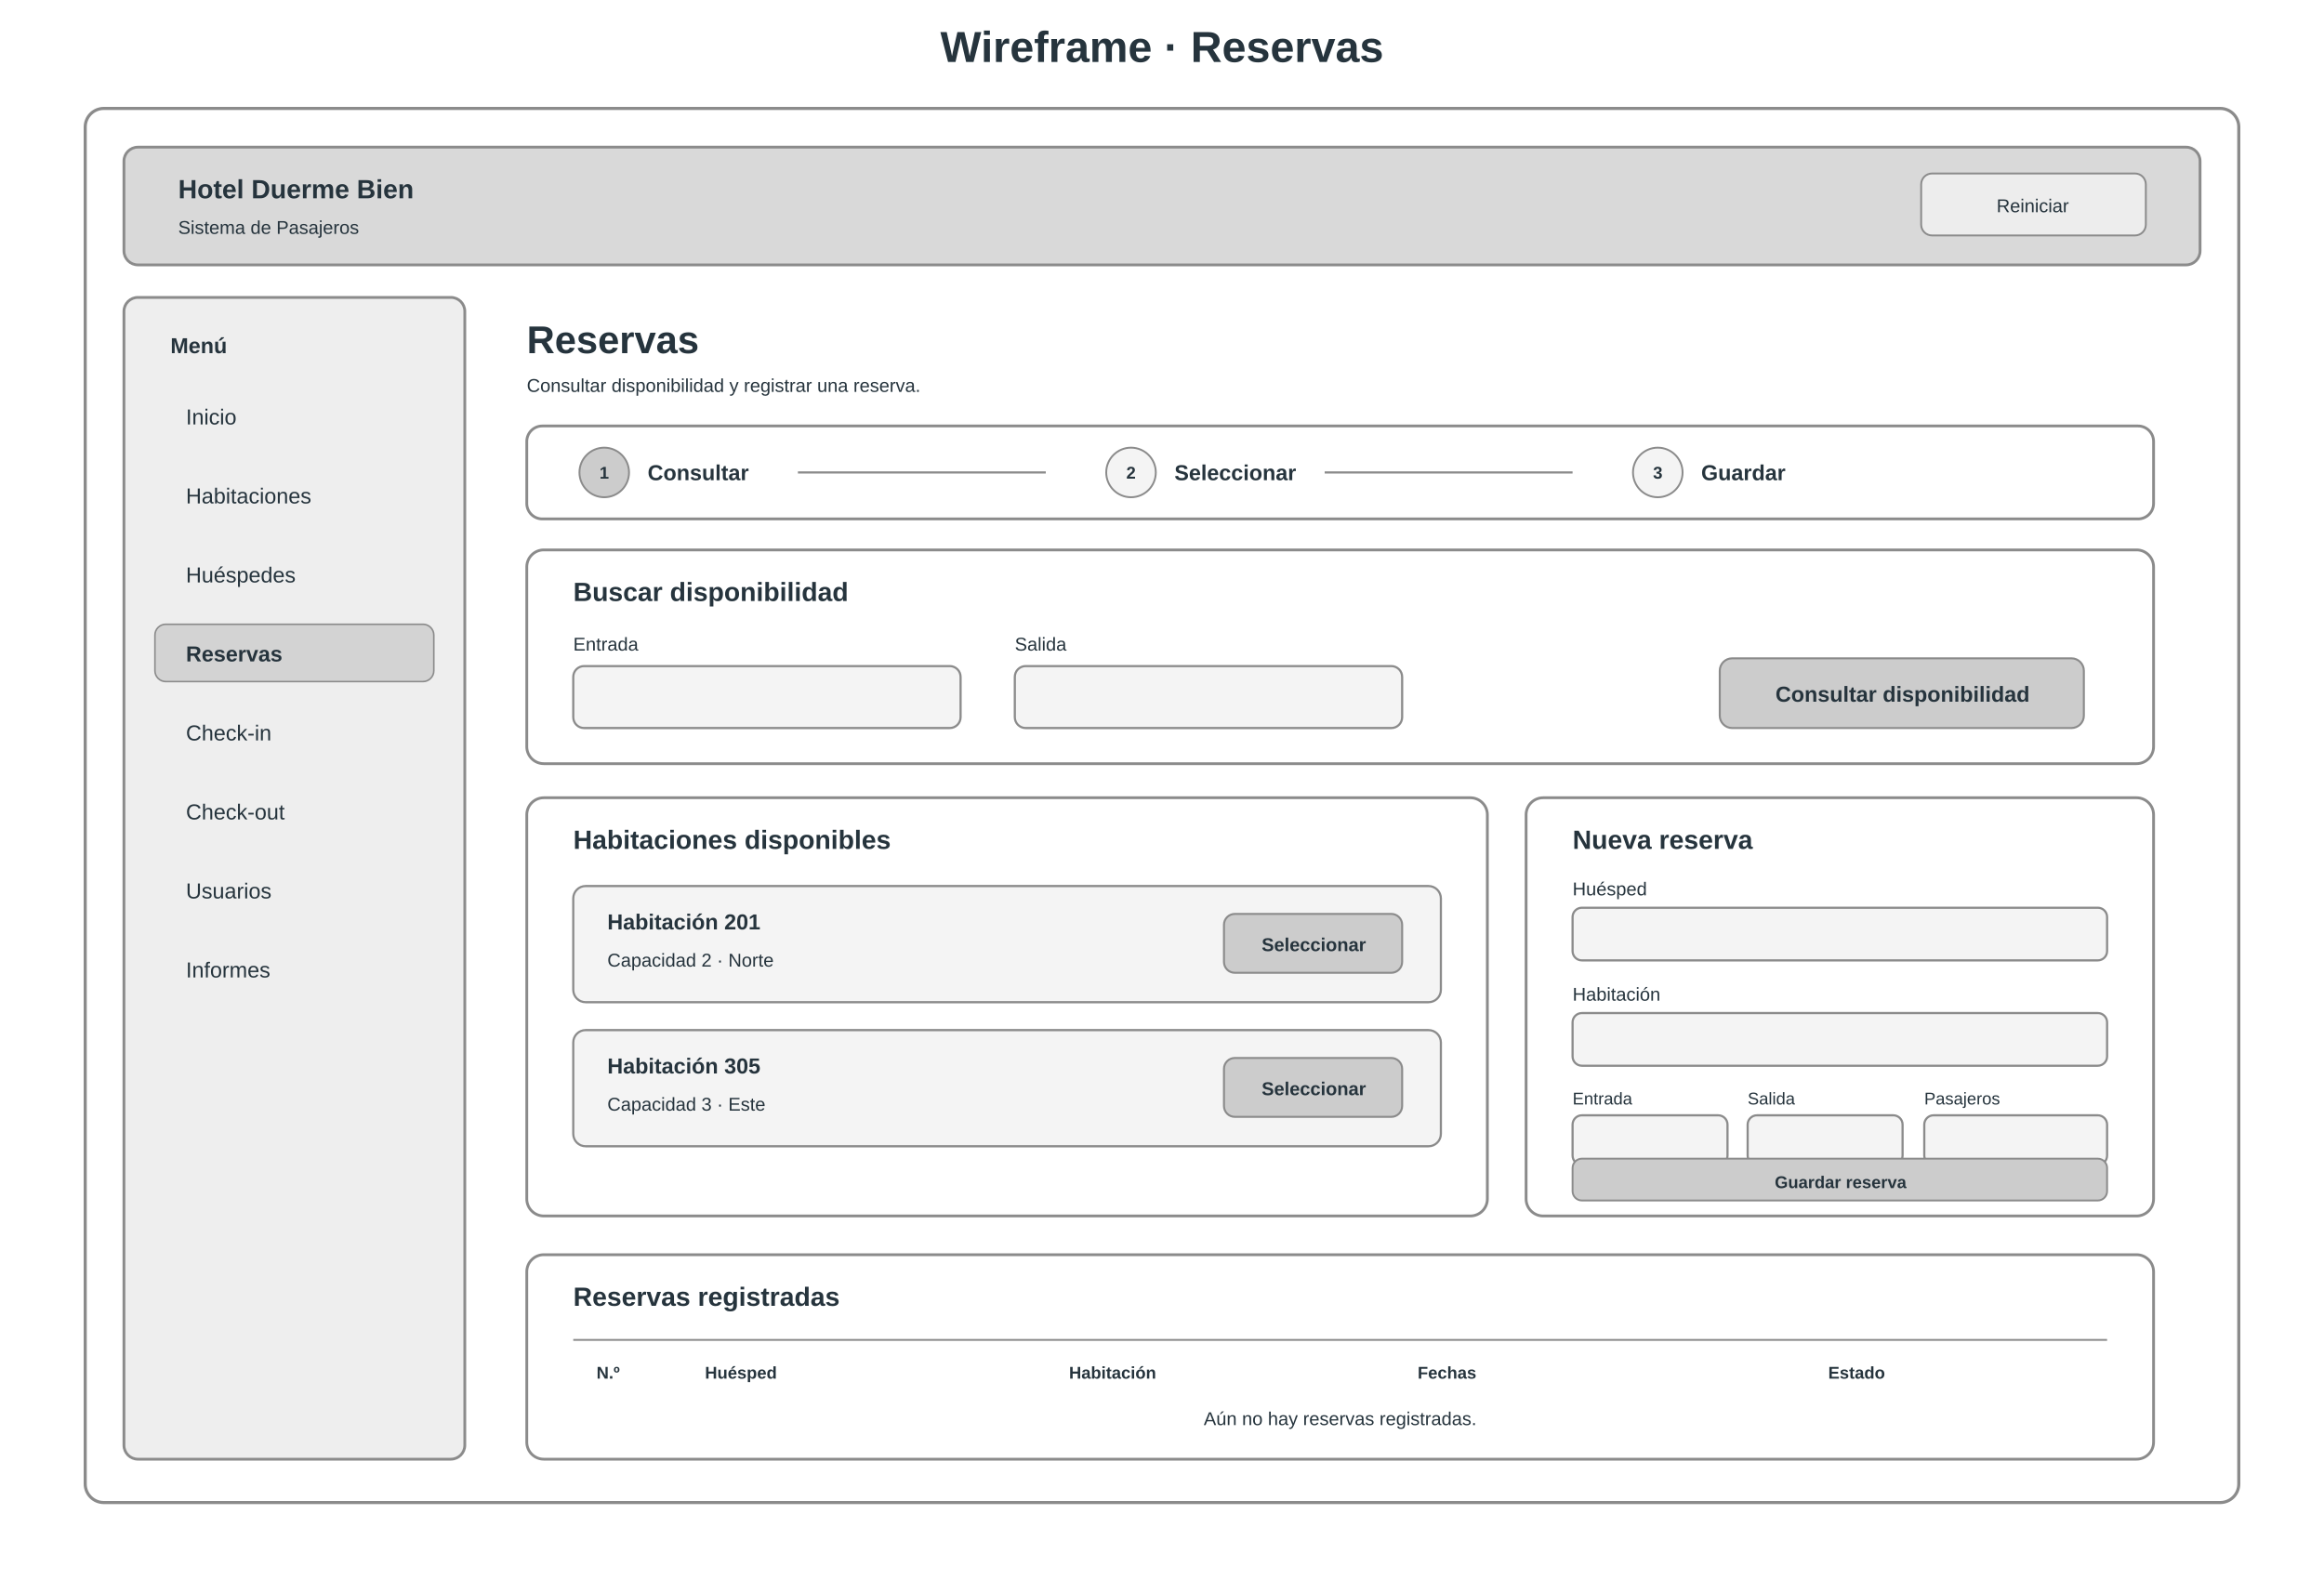
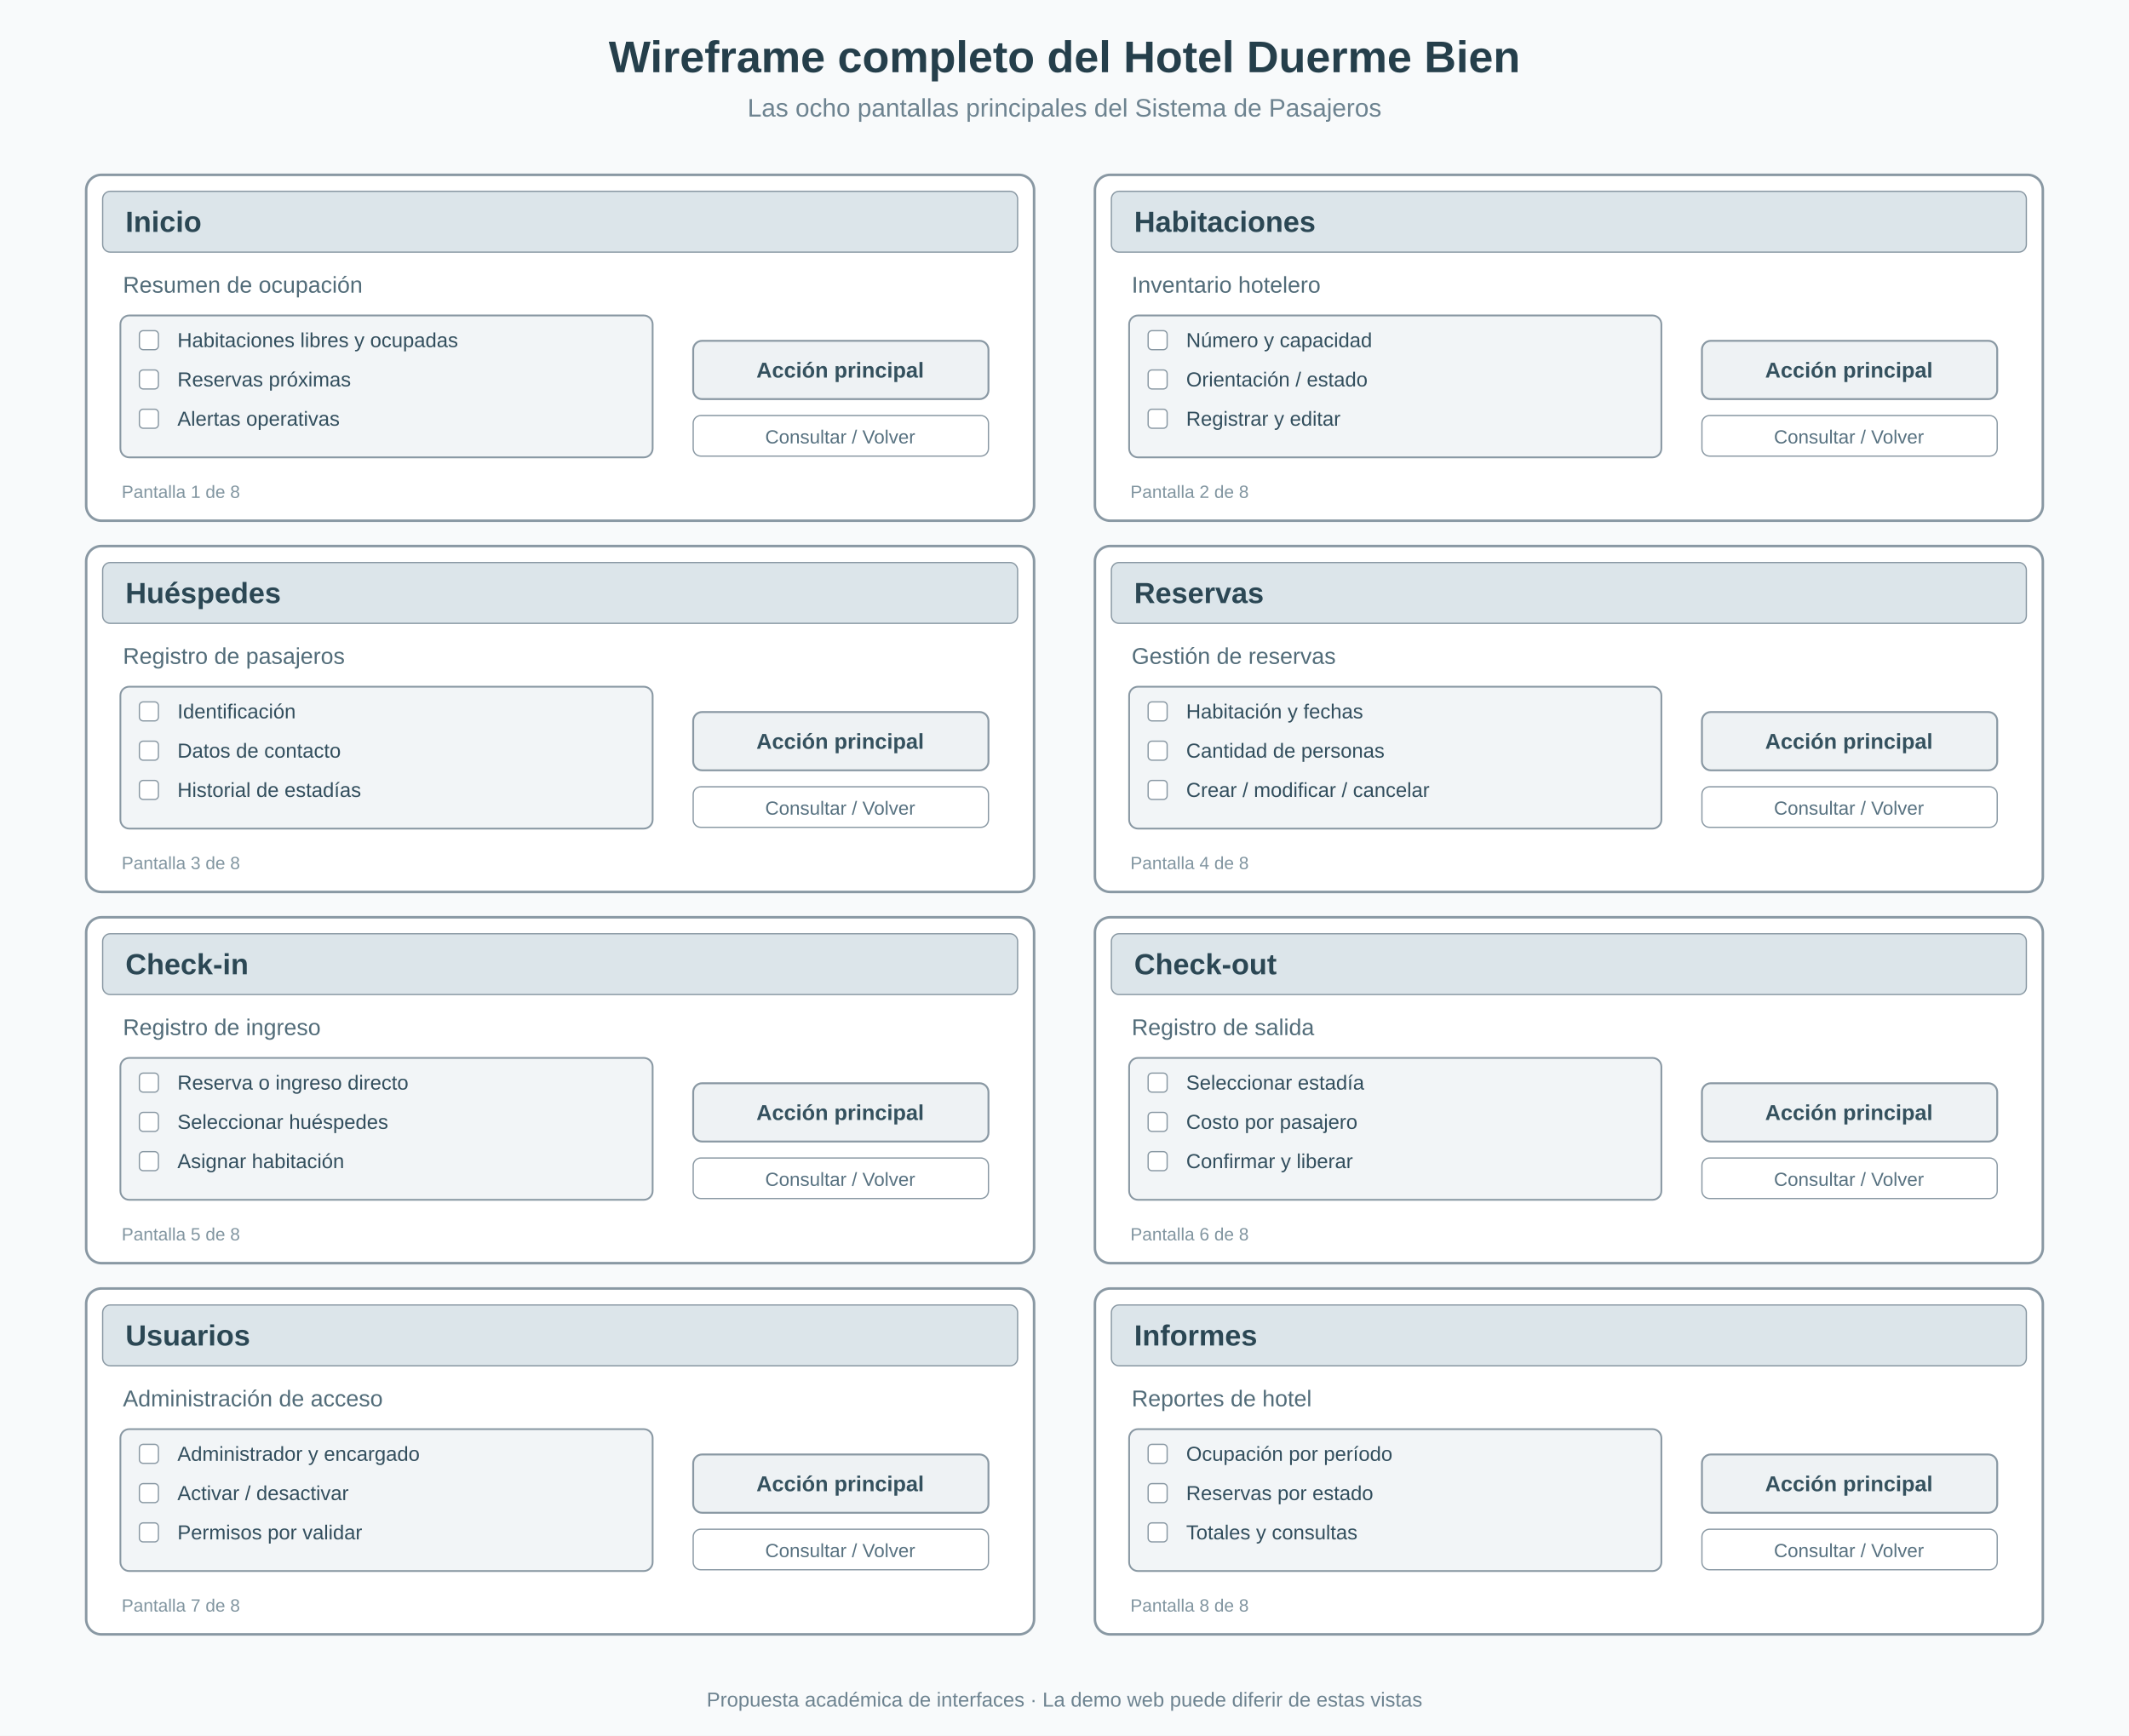
- <svg xmlns="http://www.w3.org/2000/svg" width="1500" height="1020" viewBox="0 0 1500 1020">
-   <defs>
-     <style>
- .t{font-family:Arial,sans-serif;fill:#26343d}.title{font-size:28px;font-weight:700}.h{font-size:17px;font-weight:700}.f{font-size:14px}.small{font-size:12px}.tiny{font-size:11px}
- .box{fill:#ffffff;stroke:#8b8b8b;stroke-width:1.8}.field{fill:#f4f4f4;stroke:#8b8b8b;stroke-width:1.4}
- </style>
-   </defs>
-   <rect width="1500" height="1020" fill="#ffffff" />
-   <text x="750" y="40" text-anchor="middle" class="t title">Wireframe · Reservas</text>
-   <rect x="55" y="70" width="1390" height="900" rx="12" fill="#ffffff" stroke="#8b8b8b" stroke-width="2" />
-   <rect x="80" y="95" width="1340" height="76" rx="9" fill="#d9d9d9" stroke="#8b8b8b" stroke-width="1.8" />
-   <text x="115" y="128" class="t h" fill="#30363a">Hotel Duerme Bien</text>
-   <text x="115" y="151" class="t small" fill="#30363a">Sistema de Pasajeros</text>
-   <rect x="1240" y="112" width="145" height="40" rx="7" fill="#ededed" stroke="#8b8b8b" stroke-width="1.2" />
-   <text x="1312" y="137" text-anchor="middle" class="t small" fill="#30363a">Reiniciar</text>
-   <rect x="80" y="192" width="220" height="750" rx="9" fill="#eeeeee" stroke="#8b8b8b" stroke-width="1.8" />
-   <text x="110" y="228" class="t f" fill="#30363a" font-weight="700">Menú</text>
-   <rect x="100" y="250" width="180" height="37" rx="7" fill="transparent" stroke="none" />
-   <text x="120" y="274" class="t f" fill="#30363a" font-weight="400">Inicio</text>
-   <rect x="100" y="301" width="180" height="37" rx="7" fill="transparent" stroke="none" />
-   <text x="120" y="325" class="t f" fill="#30363a" font-weight="400">Habitaciones</text>
-   <rect x="100" y="352" width="180" height="37" rx="7" fill="transparent" stroke="none" />
-   <text x="120" y="376" class="t f" fill="#30363a" font-weight="400">Huéspedes</text>
-   <rect x="100" y="403" width="180" height="37" rx="7" fill="#d3d3d3" stroke="#8b8b8b" />
-   <text x="120" y="427" class="t f" fill="#30363a" font-weight="700">Reservas</text>
-   <rect x="100" y="454" width="180" height="37" rx="7" fill="transparent" stroke="none" />
-   <text x="120" y="478" class="t f" fill="#30363a" font-weight="400">Check-in</text>
-   <rect x="100" y="505" width="180" height="37" rx="7" fill="transparent" stroke="none" />
-   <text x="120" y="529" class="t f" fill="#30363a" font-weight="400">Check-out</text>
-   <rect x="100" y="556" width="180" height="37" rx="7" fill="transparent" stroke="none" />
-   <text x="120" y="580" class="t f" fill="#30363a" font-weight="400">Usuarios</text>
-   <rect x="100" y="607" width="180" height="37" rx="7" fill="transparent" stroke="none" />
-   <text x="120" y="631" class="t f" fill="#30363a" font-weight="400">Informes</text>
-   <text x="340" y="228" class="t title" style="font-size:25px">Reservas</text>
-   <text x="340" y="253" class="t small">Consultar disponibilidad y registrar una reserva.</text>
-   <rect x="340" y="275" width="1050" height="60" rx="10" class="box" />
-   <circle cx="390" cy="305" r="16" fill="#cccccc" stroke="#8b8b8b" stroke-width="1.2" />
-   <text x="390" y="309" text-anchor="middle" class="t tiny" fill="#30363a" font-weight="700">1</text>
-   <text x="418" y="310" class="t f" font-weight="700">Consultar</text>
-   <line x1="515" y1="305" x2="675" y2="305" stroke="#8b8b8b" stroke-width="1.4" />
-   <circle cx="730" cy="305" r="16" fill="#f4f4f4" stroke="#8b8b8b" stroke-width="1.2" />
-   <text x="730" y="309" text-anchor="middle" class="t tiny" fill="#26343d" font-weight="700">2</text>
-   <text x="758" y="310" class="t f" font-weight="700">Seleccionar</text>
-   <line x1="855" y1="305" x2="1015" y2="305" stroke="#8b8b8b" stroke-width="1.4" />
-   <circle cx="1070" cy="305" r="16" fill="#f4f4f4" stroke="#8b8b8b" stroke-width="1.2" />
-   <text x="1070" y="309" text-anchor="middle" class="t tiny" fill="#26343d" font-weight="700">3</text>
-   <text x="1098" y="310" class="t f" font-weight="700">Guardar</text>
-   <rect x="340" y="355" width="1050" height="138" rx="11" class="box" />
-   <text x="370" y="388" class="t h">Buscar disponibilidad</text>
-   <text x="370" y="420" class="t small">Entrada</text>
-   <rect x="370" y="430" width="250" height="40" rx="7" class="field" />
-   <text x="655" y="420" class="t small">Salida</text>
-   <rect x="655" y="430" width="250" height="40" rx="7" class="field" />
-   <rect x="1110" y="425" width="235" height="45" rx="8" fill="#cccccc" stroke="#8b8b8b" stroke-width="1.3" />
-   <text x="1228" y="453" text-anchor="middle" class="t f" fill="#30363a" font-weight="700">Consultar disponibilidad</text>
-   <rect x="340" y="515" width="620" height="270" rx="11" class="box" />
-   <text x="370" y="548" class="t h">Habitaciones disponibles</text>
-   <rect x="370" y="572" width="560" height="75" rx="8" class="field" />
-   <text x="392" y="600" class="t f" font-weight="700">Habitación 201</text>
-   <text x="392" y="624" class="t small">Capacidad 2 · Norte</text>
-   <rect x="790" y="590" width="115" height="38" rx="7" fill="#cccccc" stroke="#8b8b8b" stroke-width="1.3" />
-   <text x="848" y="614" text-anchor="middle" class="t small" fill="#30363a" font-weight="700">Seleccionar</text>
-   <rect x="370" y="665" width="560" height="75" rx="8" class="field" />
-   <text x="392" y="693" class="t f" font-weight="700">Habitación 305</text>
-   <text x="392" y="717" class="t small">Capacidad 3 · Este</text>
-   <rect x="790" y="683" width="115" height="38" rx="7" fill="#cccccc" stroke="#8b8b8b" stroke-width="1.3" />
-   <text x="848" y="707" text-anchor="middle" class="t small" fill="#30363a" font-weight="700">Seleccionar</text>
-   <rect x="985" y="515" width="405" height="270" rx="11" class="box" />
-   <text x="1015" y="548" class="t h">Nueva reserva</text>
-   <text x="1015" y="578" class="t small">Huésped</text>
-   <rect x="1015" y="586" width="345" height="34" rx="6" class="field" />
-   <text x="1015" y="646" class="t small">Habitación</text>
-   <rect x="1015" y="654" width="345" height="34" rx="6" class="field" />
-   <text x="1015" y="713" class="t tiny">Entrada</text>
-   <rect x="1015" y="720" width="100" height="32" rx="6" class="field" />
-   <text x="1128" y="713" class="t tiny">Salida</text>
-   <rect x="1128" y="720" width="100" height="32" rx="6" class="field" />
-   <text x="1242" y="713" class="t tiny">Pasajeros</text>
-   <rect x="1242" y="720" width="118" height="32" rx="6" class="field" />
-   <rect x="1015" y="760" width="345" height="0" fill="none" />
-   <rect x="1015" y="752" width="345" height="0" fill="none" />
-   <rect x="1015" y="748" width="345" height="0" fill="none" />
-   <rect x="340" y="810" width="1050" height="132" rx="11" class="box" />
-   <text x="370" y="843" class="t h">Reservas registradas</text>
-   <line x1="370" y1="865" x2="1360" y2="865" stroke="#8b8b8b" stroke-width="1.2" />
-   <text x="385" y="890" class="t tiny" font-weight="700">N.º</text>
-   <text x="455" y="890" class="t tiny" font-weight="700">Huésped</text>
-   <text x="690" y="890" class="t tiny" font-weight="700">Habitación</text>
-   <text x="915" y="890" class="t tiny" font-weight="700">Fechas</text>
-   <text x="1180" y="890" class="t tiny" font-weight="700">Estado</text>
-   <text x="865" y="920" text-anchor="middle" class="t small" fill="#6d7a82">Aún no hay reservas registradas.</text>
-   <rect x="1015" y="758" width="345" height="0" fill="none" />
-   <rect x="1015" y="748" width="345" height="0" fill="none" />
-   <rect x="1015" y="748" width="345" height="0" fill="none" />
-   <rect x="1015" y="748" width="345" height="0" fill="none" />
-   <rect x="1015" y="748" width="345" height="0" fill="none" />
-   <rect x="1015" y="748" width="345" height="0" fill="none" />
-   <rect x="1015" y="748" width="345" height="27" rx="6" fill="#cccccc" stroke="#8b8b8b" stroke-width="1.2" />
-   <text x="1188" y="767" text-anchor="middle" class="t tiny" fill="#30363a" font-weight="700">Guardar reserva</text>
+ <svg xmlns="http://www.w3.org/2000/svg" width="1680" height="1370" viewBox="0 0 1680 1370" role="img" aria-label="Wireframe completo de Hotel Duerme Bien">
+   <rect width="1680" height="1370" fill="#f8fafb" />
+   <text x="840" y="57" text-anchor="middle" font-family="Arial,Helvetica,sans-serif" font-size="35" font-weight="700" fill="#253f4b">Wireframe completo del Hotel Duerme Bien</text>
+   <text x="840" y="92" text-anchor="middle" font-family="Arial,Helvetica,sans-serif" font-size="20" font-weight="400" fill="#6d8390">Las ocho pantallas principales del Sistema de Pasajeros</text>
+   <rect x="68" y="138" width="748" height="273" rx="12" fill="#fff" stroke="#8998a3" stroke-width="2" />
+   <rect x="81" y="151" width="722" height="48" rx="6" fill="#dce5ea" stroke="#8998a3" stroke-width="1" />
+   <text x="99" y="183" text-anchor="start" font-family="Arial,Helvetica,sans-serif" font-size="23" font-weight="700" fill="#2b4754">Inicio</text>
+   <text x="97" y="231" text-anchor="start" font-family="Arial,Helvetica,sans-serif" font-size="18" font-weight="400" fill="#526c79">Resumen de ocupación</text>
+   <rect x="95" y="249" width="420" height="112" rx="7" fill="#f2f5f7" stroke="#8998a3" stroke-width="1.4" />
+   <rect x="110" y="261" width="15" height="15" rx="3" fill="#fff" stroke="#8998a3" />
+   <text x="140" y="274" text-anchor="start" font-family="Arial,Helvetica,sans-serif" font-size="16" font-weight="400" fill="#324e5d">Habitaciones libres y ocupadas</text>
+   <rect x="110" y="292" width="15" height="15" rx="3" fill="#fff" stroke="#8998a3" />
+   <text x="140" y="305" text-anchor="start" font-family="Arial,Helvetica,sans-serif" font-size="16" font-weight="400" fill="#324e5d">Reservas próximas</text>
+   <rect x="110" y="323" width="15" height="15" rx="3" fill="#fff" stroke="#8998a3" />
+   <text x="140" y="336" text-anchor="start" font-family="Arial,Helvetica,sans-serif" font-size="16" font-weight="400" fill="#324e5d">Alertas operativas</text>
+   <rect x="547" y="269" width="233" height="46" rx="7" fill="#eef2f4" stroke="#8998a3" stroke-width="1.5" />
+   <text x="663" y="298" text-anchor="middle" font-family="Arial,Helvetica,sans-serif" font-size="17" font-weight="700" fill="#34515e">Acción principal</text>
+   <rect x="547" y="328" width="233" height="32" rx="6" fill="#fff" stroke="#8998a3" />
+   <text x="663" y="350" text-anchor="middle" font-family="Arial,Helvetica,sans-serif" font-size="15" font-weight="400" fill="#577180">Consultar / Volver</text>
+   <text x="96" y="393" text-anchor="start" font-family="Arial,Helvetica,sans-serif" font-size="14" font-weight="400" fill="#8195a0">Pantalla 1 de 8</text>
+   <rect x="864" y="138" width="748" height="273" rx="12" fill="#fff" stroke="#8998a3" stroke-width="2" />
+   <rect x="877" y="151" width="722" height="48" rx="6" fill="#dce5ea" stroke="#8998a3" stroke-width="1" />
+   <text x="895" y="183" text-anchor="start" font-family="Arial,Helvetica,sans-serif" font-size="23" font-weight="700" fill="#2b4754">Habitaciones</text>
+   <text x="893" y="231" text-anchor="start" font-family="Arial,Helvetica,sans-serif" font-size="18" font-weight="400" fill="#526c79">Inventario hotelero</text>
+   <rect x="891" y="249" width="420" height="112" rx="7" fill="#f2f5f7" stroke="#8998a3" stroke-width="1.4" />
+   <rect x="906" y="261" width="15" height="15" rx="3" fill="#fff" stroke="#8998a3" />
+   <text x="936" y="274" text-anchor="start" font-family="Arial,Helvetica,sans-serif" font-size="16" font-weight="400" fill="#324e5d">Número y capacidad</text>
+   <rect x="906" y="292" width="15" height="15" rx="3" fill="#fff" stroke="#8998a3" />
+   <text x="936" y="305" text-anchor="start" font-family="Arial,Helvetica,sans-serif" font-size="16" font-weight="400" fill="#324e5d">Orientación / estado</text>
+   <rect x="906" y="323" width="15" height="15" rx="3" fill="#fff" stroke="#8998a3" />
+   <text x="936" y="336" text-anchor="start" font-family="Arial,Helvetica,sans-serif" font-size="16" font-weight="400" fill="#324e5d">Registrar y editar</text>
+   <rect x="1343" y="269" width="233" height="46" rx="7" fill="#eef2f4" stroke="#8998a3" stroke-width="1.5" />
+   <text x="1459" y="298" text-anchor="middle" font-family="Arial,Helvetica,sans-serif" font-size="17" font-weight="700" fill="#34515e">Acción principal</text>
+   <rect x="1343" y="328" width="233" height="32" rx="6" fill="#fff" stroke="#8998a3" />
+   <text x="1459" y="350" text-anchor="middle" font-family="Arial,Helvetica,sans-serif" font-size="15" font-weight="400" fill="#577180">Consultar / Volver</text>
+   <text x="892" y="393" text-anchor="start" font-family="Arial,Helvetica,sans-serif" font-size="14" font-weight="400" fill="#8195a0">Pantalla 2 de 8</text>
+   <rect x="68" y="431" width="748" height="273" rx="12" fill="#fff" stroke="#8998a3" stroke-width="2" />
+   <rect x="81" y="444" width="722" height="48" rx="6" fill="#dce5ea" stroke="#8998a3" stroke-width="1" />
+   <text x="99" y="476" text-anchor="start" font-family="Arial,Helvetica,sans-serif" font-size="23" font-weight="700" fill="#2b4754">Huéspedes</text>
+   <text x="97" y="524" text-anchor="start" font-family="Arial,Helvetica,sans-serif" font-size="18" font-weight="400" fill="#526c79">Registro de pasajeros</text>
+   <rect x="95" y="542" width="420" height="112" rx="7" fill="#f2f5f7" stroke="#8998a3" stroke-width="1.4" />
+   <rect x="110" y="554" width="15" height="15" rx="3" fill="#fff" stroke="#8998a3" />
+   <text x="140" y="567" text-anchor="start" font-family="Arial,Helvetica,sans-serif" font-size="16" font-weight="400" fill="#324e5d">Identificación</text>
+   <rect x="110" y="585" width="15" height="15" rx="3" fill="#fff" stroke="#8998a3" />
+   <text x="140" y="598" text-anchor="start" font-family="Arial,Helvetica,sans-serif" font-size="16" font-weight="400" fill="#324e5d">Datos de contacto</text>
+   <rect x="110" y="616" width="15" height="15" rx="3" fill="#fff" stroke="#8998a3" />
+   <text x="140" y="629" text-anchor="start" font-family="Arial,Helvetica,sans-serif" font-size="16" font-weight="400" fill="#324e5d">Historial de estadías</text>
+   <rect x="547" y="562" width="233" height="46" rx="7" fill="#eef2f4" stroke="#8998a3" stroke-width="1.5" />
+   <text x="663" y="591" text-anchor="middle" font-family="Arial,Helvetica,sans-serif" font-size="17" font-weight="700" fill="#34515e">Acción principal</text>
+   <rect x="547" y="621" width="233" height="32" rx="6" fill="#fff" stroke="#8998a3" />
+   <text x="663" y="643" text-anchor="middle" font-family="Arial,Helvetica,sans-serif" font-size="15" font-weight="400" fill="#577180">Consultar / Volver</text>
+   <text x="96" y="686" text-anchor="start" font-family="Arial,Helvetica,sans-serif" font-size="14" font-weight="400" fill="#8195a0">Pantalla 3 de 8</text>
+   <rect x="864" y="431" width="748" height="273" rx="12" fill="#fff" stroke="#8998a3" stroke-width="2" />
+   <rect x="877" y="444" width="722" height="48" rx="6" fill="#dce5ea" stroke="#8998a3" stroke-width="1" />
+   <text x="895" y="476" text-anchor="start" font-family="Arial,Helvetica,sans-serif" font-size="23" font-weight="700" fill="#2b4754">Reservas</text>
+   <text x="893" y="524" text-anchor="start" font-family="Arial,Helvetica,sans-serif" font-size="18" font-weight="400" fill="#526c79">Gestión de reservas</text>
+   <rect x="891" y="542" width="420" height="112" rx="7" fill="#f2f5f7" stroke="#8998a3" stroke-width="1.4" />
+   <rect x="906" y="554" width="15" height="15" rx="3" fill="#fff" stroke="#8998a3" />
+   <text x="936" y="567" text-anchor="start" font-family="Arial,Helvetica,sans-serif" font-size="16" font-weight="400" fill="#324e5d">Habitación y fechas</text>
+   <rect x="906" y="585" width="15" height="15" rx="3" fill="#fff" stroke="#8998a3" />
+   <text x="936" y="598" text-anchor="start" font-family="Arial,Helvetica,sans-serif" font-size="16" font-weight="400" fill="#324e5d">Cantidad de personas</text>
+   <rect x="906" y="616" width="15" height="15" rx="3" fill="#fff" stroke="#8998a3" />
+   <text x="936" y="629" text-anchor="start" font-family="Arial,Helvetica,sans-serif" font-size="16" font-weight="400" fill="#324e5d">Crear / modificar / cancelar</text>
+   <rect x="1343" y="562" width="233" height="46" rx="7" fill="#eef2f4" stroke="#8998a3" stroke-width="1.5" />
+   <text x="1459" y="591" text-anchor="middle" font-family="Arial,Helvetica,sans-serif" font-size="17" font-weight="700" fill="#34515e">Acción principal</text>
+   <rect x="1343" y="621" width="233" height="32" rx="6" fill="#fff" stroke="#8998a3" />
+   <text x="1459" y="643" text-anchor="middle" font-family="Arial,Helvetica,sans-serif" font-size="15" font-weight="400" fill="#577180">Consultar / Volver</text>
+   <text x="892" y="686" text-anchor="start" font-family="Arial,Helvetica,sans-serif" font-size="14" font-weight="400" fill="#8195a0">Pantalla 4 de 8</text>
+   <rect x="68" y="724" width="748" height="273" rx="12" fill="#fff" stroke="#8998a3" stroke-width="2" />
+   <rect x="81" y="737" width="722" height="48" rx="6" fill="#dce5ea" stroke="#8998a3" stroke-width="1" />
+   <text x="99" y="769" text-anchor="start" font-family="Arial,Helvetica,sans-serif" font-size="23" font-weight="700" fill="#2b4754">Check-in</text>
+   <text x="97" y="817" text-anchor="start" font-family="Arial,Helvetica,sans-serif" font-size="18" font-weight="400" fill="#526c79">Registro de ingreso</text>
+   <rect x="95" y="835" width="420" height="112" rx="7" fill="#f2f5f7" stroke="#8998a3" stroke-width="1.4" />
+   <rect x="110" y="847" width="15" height="15" rx="3" fill="#fff" stroke="#8998a3" />
+   <text x="140" y="860" text-anchor="start" font-family="Arial,Helvetica,sans-serif" font-size="16" font-weight="400" fill="#324e5d">Reserva o ingreso directo</text>
+   <rect x="110" y="878" width="15" height="15" rx="3" fill="#fff" stroke="#8998a3" />
+   <text x="140" y="891" text-anchor="start" font-family="Arial,Helvetica,sans-serif" font-size="16" font-weight="400" fill="#324e5d">Seleccionar huéspedes</text>
+   <rect x="110" y="909" width="15" height="15" rx="3" fill="#fff" stroke="#8998a3" />
+   <text x="140" y="922" text-anchor="start" font-family="Arial,Helvetica,sans-serif" font-size="16" font-weight="400" fill="#324e5d">Asignar habitación</text>
+   <rect x="547" y="855" width="233" height="46" rx="7" fill="#eef2f4" stroke="#8998a3" stroke-width="1.5" />
+   <text x="663" y="884" text-anchor="middle" font-family="Arial,Helvetica,sans-serif" font-size="17" font-weight="700" fill="#34515e">Acción principal</text>
+   <rect x="547" y="914" width="233" height="32" rx="6" fill="#fff" stroke="#8998a3" />
+   <text x="663" y="936" text-anchor="middle" font-family="Arial,Helvetica,sans-serif" font-size="15" font-weight="400" fill="#577180">Consultar / Volver</text>
+   <text x="96" y="979" text-anchor="start" font-family="Arial,Helvetica,sans-serif" font-size="14" font-weight="400" fill="#8195a0">Pantalla 5 de 8</text>
+   <rect x="864" y="724" width="748" height="273" rx="12" fill="#fff" stroke="#8998a3" stroke-width="2" />
+   <rect x="877" y="737" width="722" height="48" rx="6" fill="#dce5ea" stroke="#8998a3" stroke-width="1" />
+   <text x="895" y="769" text-anchor="start" font-family="Arial,Helvetica,sans-serif" font-size="23" font-weight="700" fill="#2b4754">Check-out</text>
+   <text x="893" y="817" text-anchor="start" font-family="Arial,Helvetica,sans-serif" font-size="18" font-weight="400" fill="#526c79">Registro de salida</text>
+   <rect x="891" y="835" width="420" height="112" rx="7" fill="#f2f5f7" stroke="#8998a3" stroke-width="1.4" />
+   <rect x="906" y="847" width="15" height="15" rx="3" fill="#fff" stroke="#8998a3" />
+   <text x="936" y="860" text-anchor="start" font-family="Arial,Helvetica,sans-serif" font-size="16" font-weight="400" fill="#324e5d">Seleccionar estadía</text>
+   <rect x="906" y="878" width="15" height="15" rx="3" fill="#fff" stroke="#8998a3" />
+   <text x="936" y="891" text-anchor="start" font-family="Arial,Helvetica,sans-serif" font-size="16" font-weight="400" fill="#324e5d">Costo por pasajero</text>
+   <rect x="906" y="909" width="15" height="15" rx="3" fill="#fff" stroke="#8998a3" />
+   <text x="936" y="922" text-anchor="start" font-family="Arial,Helvetica,sans-serif" font-size="16" font-weight="400" fill="#324e5d">Confirmar y liberar</text>
+   <rect x="1343" y="855" width="233" height="46" rx="7" fill="#eef2f4" stroke="#8998a3" stroke-width="1.5" />
+   <text x="1459" y="884" text-anchor="middle" font-family="Arial,Helvetica,sans-serif" font-size="17" font-weight="700" fill="#34515e">Acción principal</text>
+   <rect x="1343" y="914" width="233" height="32" rx="6" fill="#fff" stroke="#8998a3" />
+   <text x="1459" y="936" text-anchor="middle" font-family="Arial,Helvetica,sans-serif" font-size="15" font-weight="400" fill="#577180">Consultar / Volver</text>
+   <text x="892" y="979" text-anchor="start" font-family="Arial,Helvetica,sans-serif" font-size="14" font-weight="400" fill="#8195a0">Pantalla 6 de 8</text>
+   <rect x="68" y="1017" width="748" height="273" rx="12" fill="#fff" stroke="#8998a3" stroke-width="2" />
+   <rect x="81" y="1030" width="722" height="48" rx="6" fill="#dce5ea" stroke="#8998a3" stroke-width="1" />
+   <text x="99" y="1062" text-anchor="start" font-family="Arial,Helvetica,sans-serif" font-size="23" font-weight="700" fill="#2b4754">Usuarios</text>
+   <text x="97" y="1110" text-anchor="start" font-family="Arial,Helvetica,sans-serif" font-size="18" font-weight="400" fill="#526c79">Administración de acceso</text>
+   <rect x="95" y="1128" width="420" height="112" rx="7" fill="#f2f5f7" stroke="#8998a3" stroke-width="1.4" />
+   <rect x="110" y="1140" width="15" height="15" rx="3" fill="#fff" stroke="#8998a3" />
+   <text x="140" y="1153" text-anchor="start" font-family="Arial,Helvetica,sans-serif" font-size="16" font-weight="400" fill="#324e5d">Administrador y encargado</text>
+   <rect x="110" y="1171" width="15" height="15" rx="3" fill="#fff" stroke="#8998a3" />
+   <text x="140" y="1184" text-anchor="start" font-family="Arial,Helvetica,sans-serif" font-size="16" font-weight="400" fill="#324e5d">Activar / desactivar</text>
+   <rect x="110" y="1202" width="15" height="15" rx="3" fill="#fff" stroke="#8998a3" />
+   <text x="140" y="1215" text-anchor="start" font-family="Arial,Helvetica,sans-serif" font-size="16" font-weight="400" fill="#324e5d">Permisos por validar</text>
+   <rect x="547" y="1148" width="233" height="46" rx="7" fill="#eef2f4" stroke="#8998a3" stroke-width="1.5" />
+   <text x="663" y="1177" text-anchor="middle" font-family="Arial,Helvetica,sans-serif" font-size="17" font-weight="700" fill="#34515e">Acción principal</text>
+   <rect x="547" y="1207" width="233" height="32" rx="6" fill="#fff" stroke="#8998a3" />
+   <text x="663" y="1229" text-anchor="middle" font-family="Arial,Helvetica,sans-serif" font-size="15" font-weight="400" fill="#577180">Consultar / Volver</text>
+   <text x="96" y="1272" text-anchor="start" font-family="Arial,Helvetica,sans-serif" font-size="14" font-weight="400" fill="#8195a0">Pantalla 7 de 8</text>
+   <rect x="864" y="1017" width="748" height="273" rx="12" fill="#fff" stroke="#8998a3" stroke-width="2" />
+   <rect x="877" y="1030" width="722" height="48" rx="6" fill="#dce5ea" stroke="#8998a3" stroke-width="1" />
+   <text x="895" y="1062" text-anchor="start" font-family="Arial,Helvetica,sans-serif" font-size="23" font-weight="700" fill="#2b4754">Informes</text>
+   <text x="893" y="1110" text-anchor="start" font-family="Arial,Helvetica,sans-serif" font-size="18" font-weight="400" fill="#526c79">Reportes de hotel</text>
+   <rect x="891" y="1128" width="420" height="112" rx="7" fill="#f2f5f7" stroke="#8998a3" stroke-width="1.4" />
+   <rect x="906" y="1140" width="15" height="15" rx="3" fill="#fff" stroke="#8998a3" />
+   <text x="936" y="1153" text-anchor="start" font-family="Arial,Helvetica,sans-serif" font-size="16" font-weight="400" fill="#324e5d">Ocupación por período</text>
+   <rect x="906" y="1171" width="15" height="15" rx="3" fill="#fff" stroke="#8998a3" />
+   <text x="936" y="1184" text-anchor="start" font-family="Arial,Helvetica,sans-serif" font-size="16" font-weight="400" fill="#324e5d">Reservas por estado</text>
+   <rect x="906" y="1202" width="15" height="15" rx="3" fill="#fff" stroke="#8998a3" />
+   <text x="936" y="1215" text-anchor="start" font-family="Arial,Helvetica,sans-serif" font-size="16" font-weight="400" fill="#324e5d">Totales y consultas</text>
+   <rect x="1343" y="1148" width="233" height="46" rx="7" fill="#eef2f4" stroke="#8998a3" stroke-width="1.5" />
+   <text x="1459" y="1177" text-anchor="middle" font-family="Arial,Helvetica,sans-serif" font-size="17" font-weight="700" fill="#34515e">Acción principal</text>
+   <rect x="1343" y="1207" width="233" height="32" rx="6" fill="#fff" stroke="#8998a3" />
+   <text x="1459" y="1229" text-anchor="middle" font-family="Arial,Helvetica,sans-serif" font-size="15" font-weight="400" fill="#577180">Consultar / Volver</text>
+   <text x="892" y="1272" text-anchor="start" font-family="Arial,Helvetica,sans-serif" font-size="14" font-weight="400" fill="#8195a0">Pantalla 8 de 8</text>
+   <text x="840" y="1347" text-anchor="middle" font-family="Arial,Helvetica,sans-serif" font-size="16" font-weight="400" fill="#6d8390">Propuesta académica de interfaces · La demo web puede diferir de estas vistas</text>
</svg>
